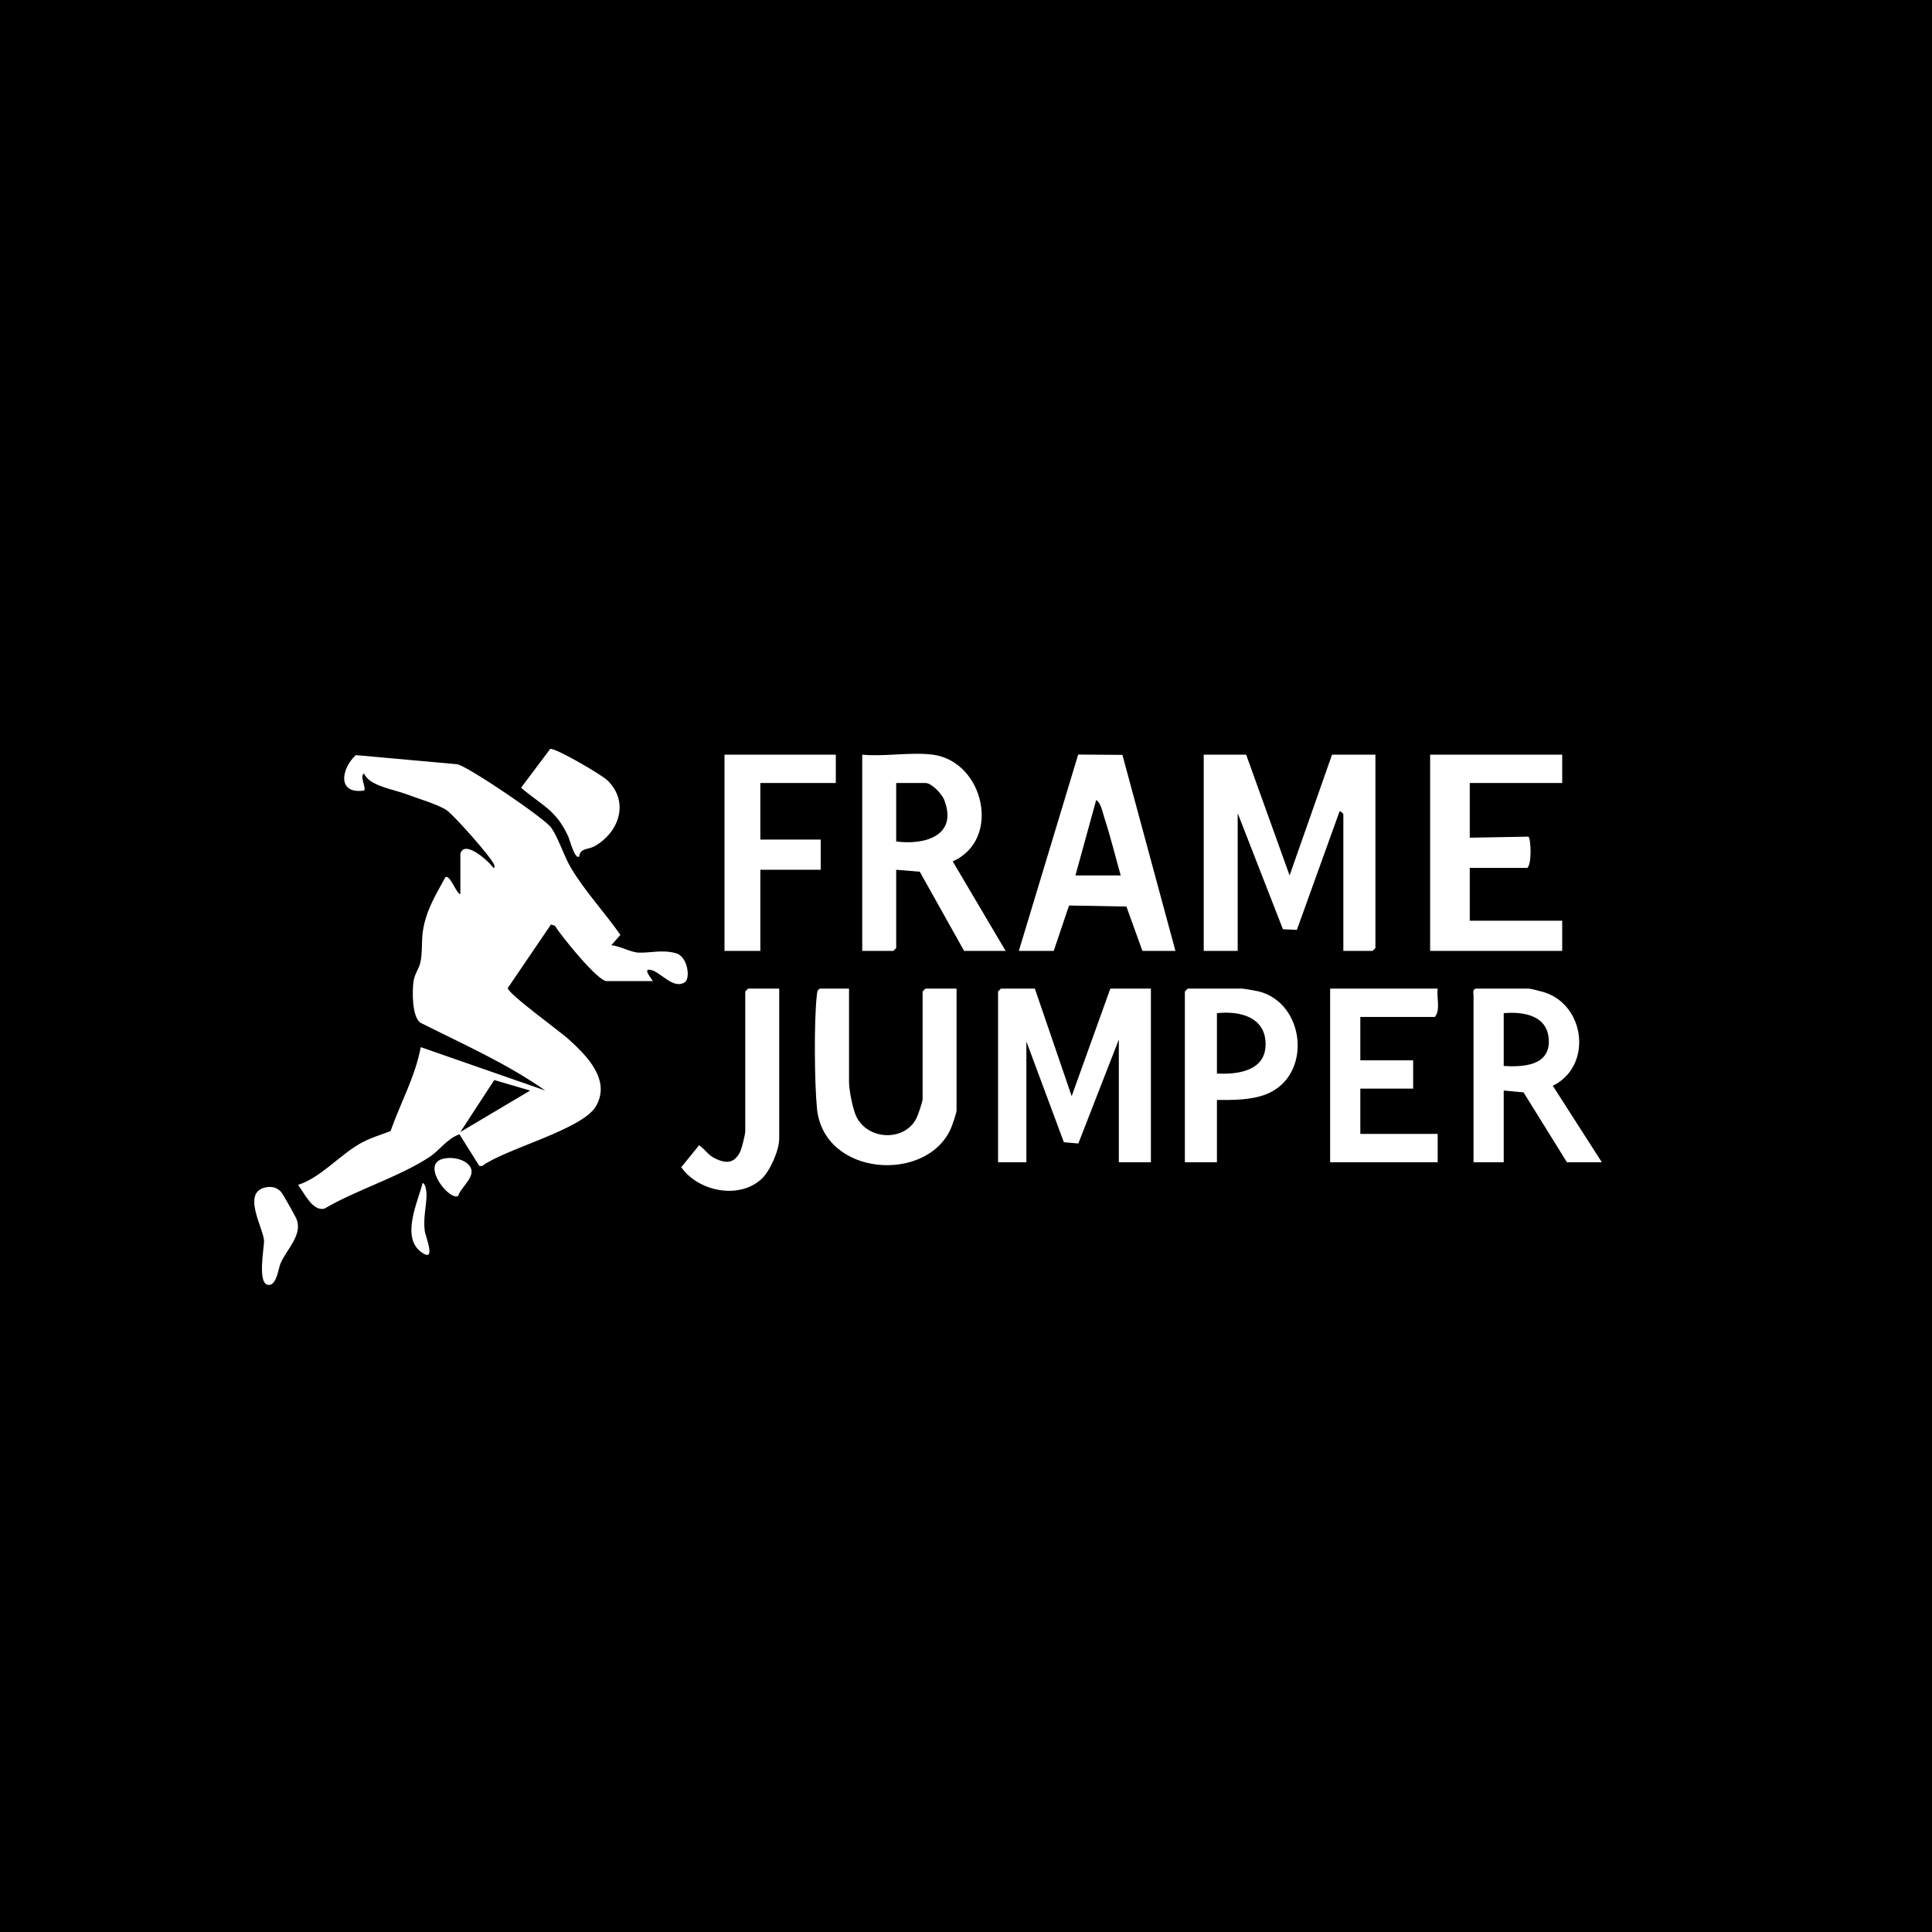
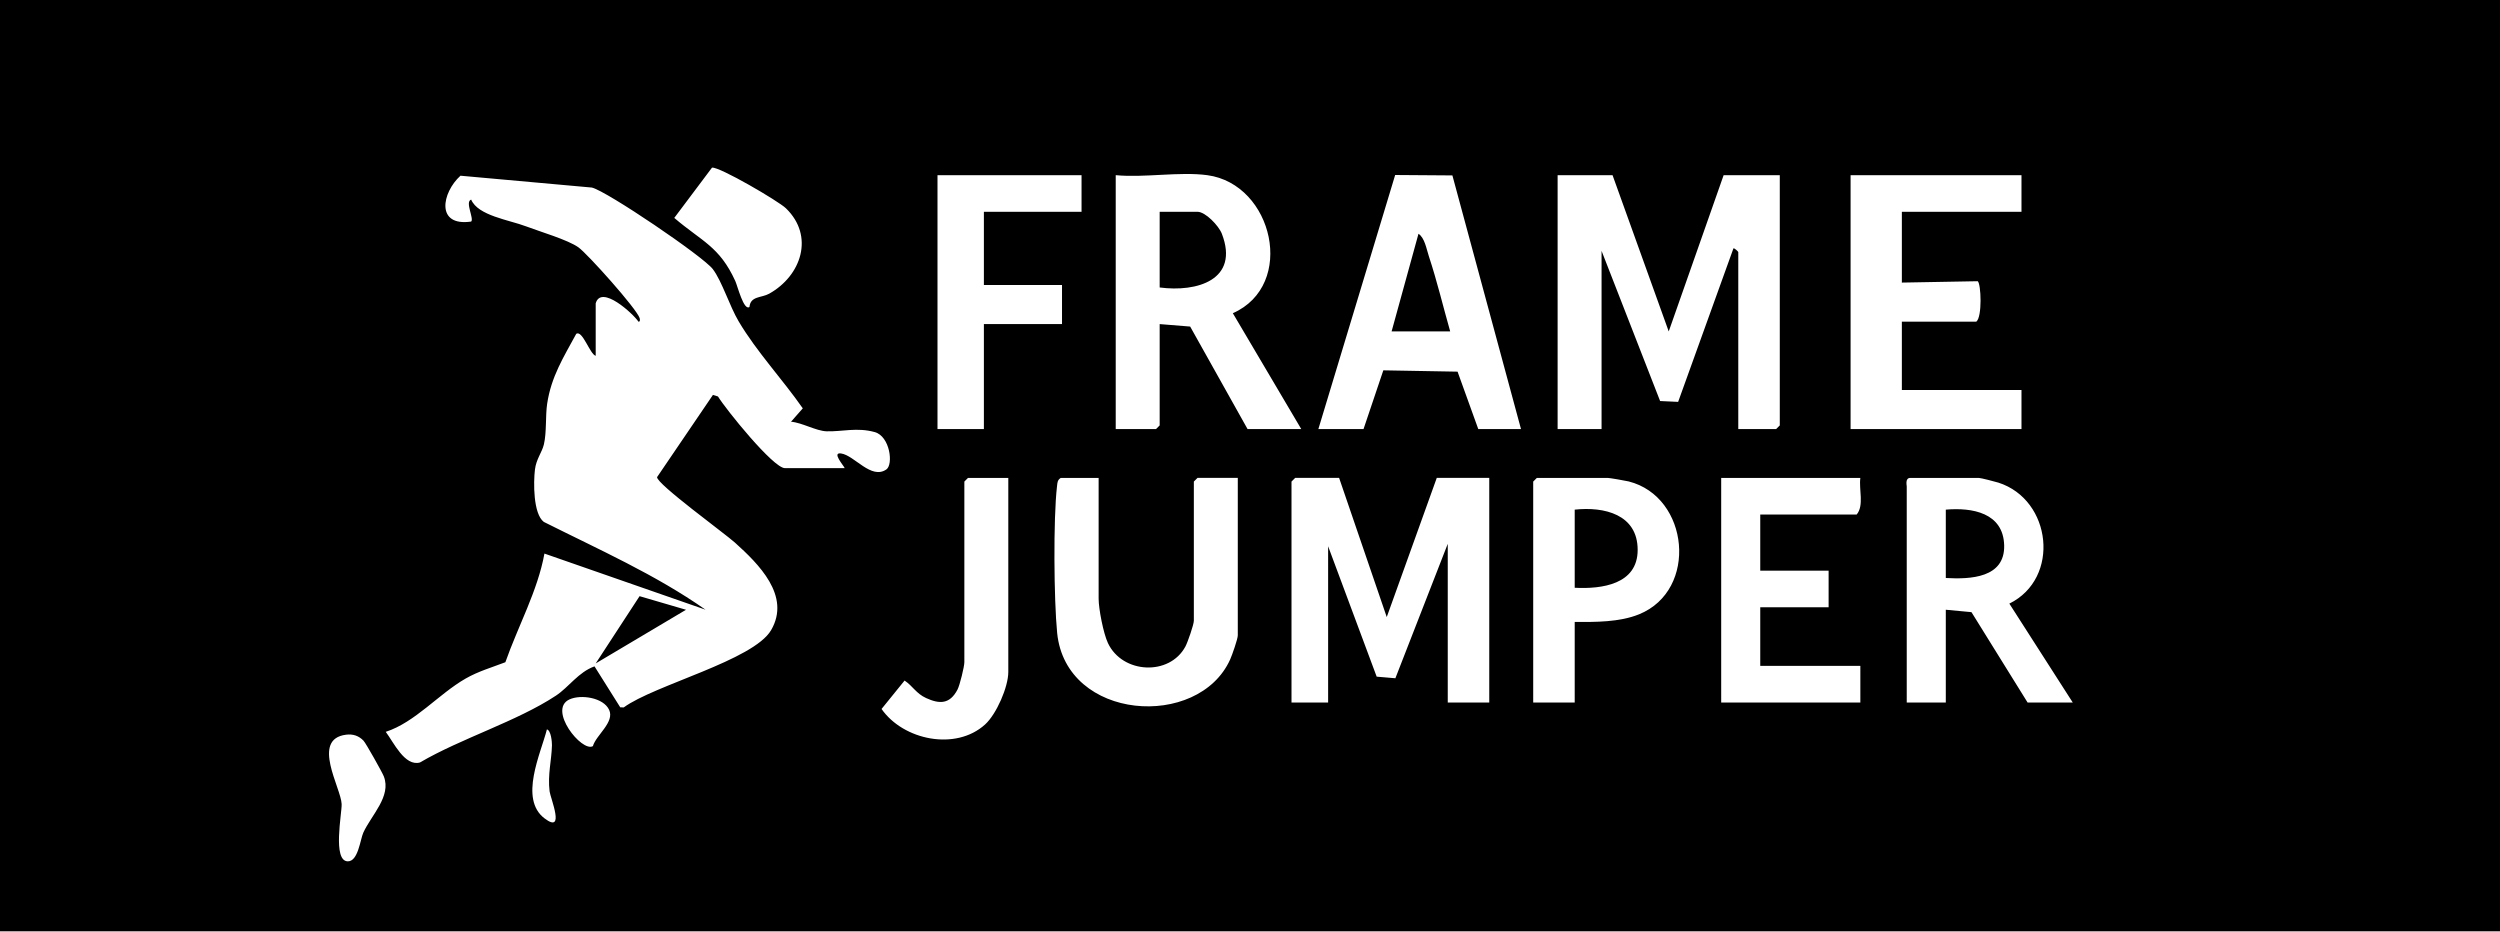
- <svg xmlns="http://www.w3.org/2000/svg" id="Layer_1" version="1.1" viewBox="0 0 1024 1024">
-   <rect width="1024" height="1024" />
-   <path d="M244,452.5c2.215-7.822,15.337,4.233,17.505,7.495.753.156.645-.971.482-1.476-1.247-3.854-21.319-26.288-25.054-28.951-4.346-3.099-15.792-6.447-21.414-8.586-7.077-2.693-19.701-4.36-22.532-10.973-2.633.849,1.238,7.761.016,8.991-14.612,2.139-12.072-11.809-4.395-18.778l53.819,4.852c6.016,1.38,45.69,28.264,49.565,33.435,3.803,5.073,6.81,15.057,10.585,21.415,7.42,12.494,17.938,23.671,26.244,35.588l-4.819,5.478c4.525.37,10.325,3.803,14.592,3.925,6.415.183,12.373-1.694,19.68.313,6.285,1.726,7.706,13.297,4.773,15.314-6.229,4.285-13.04-5.759-18.54-6.557-3.887-.564.942,4.789,1.492,6.017h-24.5c-4.766,0-24.2-24.093-27.418-29.361l-2.064-.632-22.878,33.665c-.262,2.752,27.678,23.031,31.874,26.814,9.666,8.715,23.05,21.796,14.837,35.865-7.242,12.405-47.828,22.463-60.376,31.668l-1.428-.06-10.535-16.766c-6.612,2.361-10.478,8.483-15.816,12.003-15.98,10.537-38.87,17.507-55.681,27.365-6.241,1.737-10.797-8.3-14.014-12.551,12.048-3.907,21.627-15.463,32.699-21.811,5.198-2.98,10.761-4.577,16.299-6.701,5.159-14.691,13.252-29.288,16.004-44.506l65.996,22.996c-20.559-14.411-43.848-24.71-66.257-35.966-4.389-3.353-4.251-16.261-3.632-21.413.522-4.347,2.899-7.062,3.67-10.331,1.169-4.961.592-11.698,1.338-16.662,1.68-11.176,6.688-18.978,11.899-28.613,2.534-1.76,5.605,8.352,7.982,8.994v-21.5ZM280.993,578.013l-19.024-5.569-17.969,27.547,36.992-21.978ZM638,400v104h18v-73l23.98,61.517,7.386.342,22.645-62.858c.308-.316,1.989,1.293,1.989,1.499v72.5h15.5l1.5-1.5v-102.5h-23l-22.49,64.006-23.01-64.006h-22.5ZM530.5,524l-1.5,1.5v90.5h15v-64l19.887,53.409,7.658.657,21.455-55.067v65h17v-92h-21.5l-20.488,56.998-19.512-56.998h-18ZM494.5,400c27.041,3.637,36.514,45.04,10.468,56.543l28.032,47.457h-22l-23.509-41.991-12.491-1.009v41.5l-1.5,1.5h-16.5v-104c11.698,1.132,26.153-1.526,37.5,0ZM475,446c15.198,2.019,32.748-3.059,25.481-21.98-1.274-3.317-6.729-9.02-9.981-9.02h-15.5v31ZM758,400v104h70v-16h-49v-28h30.5c2.478-1.925,1.96-15.591.564-16.564l-31.064.564v-29h49v-15h-70ZM540,504l31.461-104.069,23.44.172,28.1,103.897h-17.5l-8.482-23.518-30.408-.545-8.11,24.062h-18.5ZM594,464c-2.913-10.212-5.393-20.679-8.733-30.767-.974-2.941-1.698-7.561-4.256-9.232l-11.011,39.999h24ZM434.5,524c-1.427.878-1.38,1.993-1.551,3.449-1.549,13.199-1.274,46.578.06,60.041,3.581,36.121,57.901,39.675,70.862,10.881.811-1.803,3.128-8.406,3.128-9.872v-64.5h-16.5l-1.5,1.5v57c0,1.546-2.508,8.784-3.45,10.55-6.466,12.126-25.76,11.242-31.729-1.371-1.879-3.97-3.821-14.086-3.821-18.179v-49.5h-15.5ZM849,616h-18.5l-22.988-37.013-10.512-.987v38h-16v-88.5c0-.572-.731-3.5,1.5-3.5h28c.788,0,6.77,1.526,8.059,1.941,21.872,7.03,25.469,39.221,4.468,49.551l25.973,40.509ZM797,565c10.065.573,24.265-.008,23.907-13.404-.356-13.323-13.085-15.533-23.907-14.596v28ZM705,524v92h57v-15h-41v-24h28v-15h-28v-23h39.5c3.113-3.758.837-10.261,1.5-15h-57ZM384,400v104h19v-43h32v-16h-32v-30h40v-15h-59ZM645,583v33h-17v-90.5l1.5-1.5h29c.759,0,7.4,1.142,8.565,1.435,24.899,6.259,28.637,44.56,4.301,54.432-8.048,3.265-17.838,3.178-26.366,3.134ZM645,569c11.135.575,25.778-1.384,25.787-15.502.009-14.573-13.73-17.807-25.787-16.498v32ZM396.5,524l-1.5,1.5v74c0,1.736-1.856,9.389-2.804,11.196-3.152,6.01-7.301,6.025-12.87,3.474-4.1-1.878-5.429-4.903-8.811-7.165l-9.432,11.641c8.873,12.722,30.343,17.291,42.412,6.348,4.664-4.229,9.505-15.371,9.505-21.495v-79.5h-16.5ZM315.051,448.551c13.15-7.331,18.651-23.566,6.874-34.977-3.093-2.997-27.319-17.135-30.288-16.658l-15.456,20.593c11.253,9.617,18.497,11.634,24.984,25.826.932,2.039,3.47,12.347,5.817,10.659.412-4.547,4.903-3.678,8.069-5.443ZM139.937,657.573c.155,3.699-3.858,23.47,2.553,23.482,4.222.008,5.069-8.999,6.321-11.745,3.286-7.208,11.563-14.865,8.409-23.036-.634-1.643-7.365-13.65-8.339-14.653-1.968-2.026-4.303-2.787-7.116-2.438-14.442,1.792-2.106,21.736-1.827,28.39ZM249.512,619.031c-2.325-5.08-11.612-6.448-16.273-4.293-8.999,4.161,5.119,21.77,9.614,19.131,1.264-4.499,8.976-9.776,6.658-14.838ZM223.04,663.459c8.669,6.579,2.404-8.352,2.072-11.07-.839-6.871.824-12.673.97-18.886.03-1.281-.376-6.084-2.069-6.495-2.507,9.868-11.492,28.468-.973,36.451Z" style="fill: #fff;" />
+ <svg xmlns="http://www.w3.org/2000/svg" id="Layer_1" version="1.1" viewBox="0 0 1024 381.457">
+   <rect y="0" width="1024" height="381.457" />
+   <path d="M244,124.249c2.215-7.822,15.337,4.233,17.505,7.495.753.156.645-.971.482-1.476-1.247-3.854-21.319-26.288-25.054-28.951-4.346-3.099-15.792-6.447-21.414-8.586-7.077-2.693-19.701-4.36-22.532-10.973-2.633.849,1.238,7.761.016,8.991-14.612,2.139-12.072-11.809-4.395-18.778l53.819,4.852c6.016,1.38,45.69,28.264,49.565,33.435,3.803,5.073,6.81,15.057,10.585,21.415,7.42,12.494,17.938,23.671,26.244,35.588l-4.819,5.478c4.525.37,10.325,3.803,14.592,3.925,6.415.183,12.373-1.694,19.68.313,6.285,1.726,7.706,13.297,4.773,15.314-6.229,4.285-13.04-5.759-18.54-6.557-3.887-.564.942,4.789,1.492,6.017h-24.5c-4.766,0-24.2-24.093-27.418-29.361l-2.064-.632-22.878,33.665c-.262,2.752,27.678,23.031,31.874,26.814,9.666,8.715,23.05,21.796,14.837,35.865-7.242,12.405-47.828,22.463-60.376,31.668l-1.428-.06-10.535-16.766c-6.612,2.361-10.478,8.483-15.816,12.003-15.98,10.537-38.87,17.507-55.681,27.365-6.241,1.737-10.797-8.3-14.014-12.551,12.048-3.907,21.627-15.463,32.699-21.811,5.198-2.98,10.761-4.577,16.299-6.701,5.159-14.691,13.252-29.288,16.004-44.506l65.996,22.996c-20.559-14.411-43.848-24.71-66.257-35.966-4.389-3.353-4.251-16.261-3.632-21.413.522-4.347,2.899-7.062,3.67-10.331,1.169-4.961.592-11.698,1.338-16.662,1.68-11.176,6.688-18.978,11.899-28.613,2.534-1.76,5.605,8.352,7.982,8.994v-21.5ZM280.993,249.761l-19.024-5.569-17.969,27.547,36.992-21.978ZM638,71.749v104h18v-73l23.98,61.517,7.386.342,22.645-62.858c.308-.316,1.989,1.293,1.989,1.499v72.5h15.5l1.5-1.5v-102.5h-23l-22.49,64.006-23.01-64.006h-22.5ZM530.5,195.749l-1.5,1.5v90.5h15v-64l19.887,53.409,7.658.657,21.455-55.067v65h17v-92h-21.5l-20.488,56.998-19.512-56.998h-18ZM494.5,71.749c27.041,3.637,36.514,45.04,10.468,56.543l28.032,47.457h-22l-23.509-41.991-12.491-1.009v41.5l-1.5,1.5h-16.5v-104c11.698,1.132,26.153-1.526,37.5,0ZM475,117.749c15.198,2.019,32.748-3.059,25.481-21.98-1.274-3.317-6.729-9.02-9.981-9.02h-15.5v31ZM758,71.749v104h70v-16h-49v-28h30.5c2.478-1.925,1.96-15.591.564-16.564l-31.064.564v-29h49v-15h-70ZM540,175.749l31.461-104.069,23.44.172,28.1,103.897h-17.5l-8.482-23.518-30.408-.545-8.11,24.062h-18.5ZM594,135.749c-2.913-10.212-5.393-20.679-8.733-30.767-.974-2.941-1.698-7.561-4.256-9.232l-11.011,39.999h24ZM434.5,195.749c-1.427.878-1.38,1.993-1.551,3.449-1.549,13.199-1.274,46.578.06,60.041,3.581,36.121,57.901,39.675,70.862,10.881.811-1.803,3.128-8.406,3.128-9.872v-64.5h-16.5l-1.5,1.5v57c0,1.546-2.508,8.784-3.45,10.55-6.466,12.126-25.76,11.242-31.729-1.371-1.879-3.97-3.821-14.086-3.821-18.179v-49.5h-15.5ZM849,287.749h-18.5l-22.988-37.013-10.512-.987v38h-16v-88.5c0-.572-.731-3.5,1.5-3.5h28c.788,0,6.77,1.526,8.059,1.941,21.872,7.03,25.469,39.221,4.468,49.551l25.973,40.509ZM797,236.749c10.065.573,24.265-.008,23.907-13.404-.356-13.323-13.085-15.533-23.907-14.596v28ZM705,195.749v92h57v-15h-41v-24h28v-15h-28v-23h39.5c3.113-3.758.837-10.261,1.5-15h-57ZM384,71.749v104h19v-43h32v-16h-32v-30h40v-15h-59ZM645,254.749v33h-17v-90.5l1.5-1.5h29c.759,0,7.4,1.142,8.565,1.435,24.899,6.259,28.637,44.56,4.301,54.432-8.048,3.265-17.838,3.178-26.366,3.134ZM645,240.749c11.135.575,25.778-1.384,25.787-15.502.009-14.573-13.73-17.807-25.787-16.498v32ZM396.5,195.749l-1.5,1.5v74c0,1.736-1.856,9.389-2.804,11.196-3.152,6.01-7.301,6.025-12.87,3.474-4.1-1.878-5.429-4.903-8.811-7.165l-9.432,11.641c8.873,12.722,30.343,17.291,42.412,6.348,4.664-4.229,9.505-15.371,9.505-21.495v-79.5h-16.5ZM315.051,120.3c13.15-7.331,18.651-23.566,6.874-34.977-3.093-2.997-27.319-17.135-30.288-16.658l-15.456,20.593c11.253,9.617,18.497,11.634,24.984,25.826.932,2.039,3.47,12.347,5.817,10.659.412-4.547,4.903-3.678,8.069-5.443ZM139.937,329.322c.155,3.699-3.858,23.47,2.553,23.482,4.222.008,5.069-8.999,6.321-11.745,3.286-7.208,11.563-14.865,8.409-23.036-.634-1.643-7.365-13.65-8.339-14.653-1.968-2.026-4.303-2.787-7.116-2.438-14.442,1.792-2.106,21.736-1.827,28.39ZM249.512,290.78c-2.325-5.08-11.612-6.448-16.273-4.293-8.999,4.161,5.119,21.77,9.614,19.131,1.264-4.499,8.976-9.776,6.658-14.838ZM223.04,335.207c8.669,6.579,2.404-8.352,2.072-11.07-.839-6.871.824-12.673.97-18.886.03-1.281-.376-6.084-2.069-6.495-2.507,9.868-11.492,28.468-.973,36.451Z" style="fill: #fff;" />
</svg>
